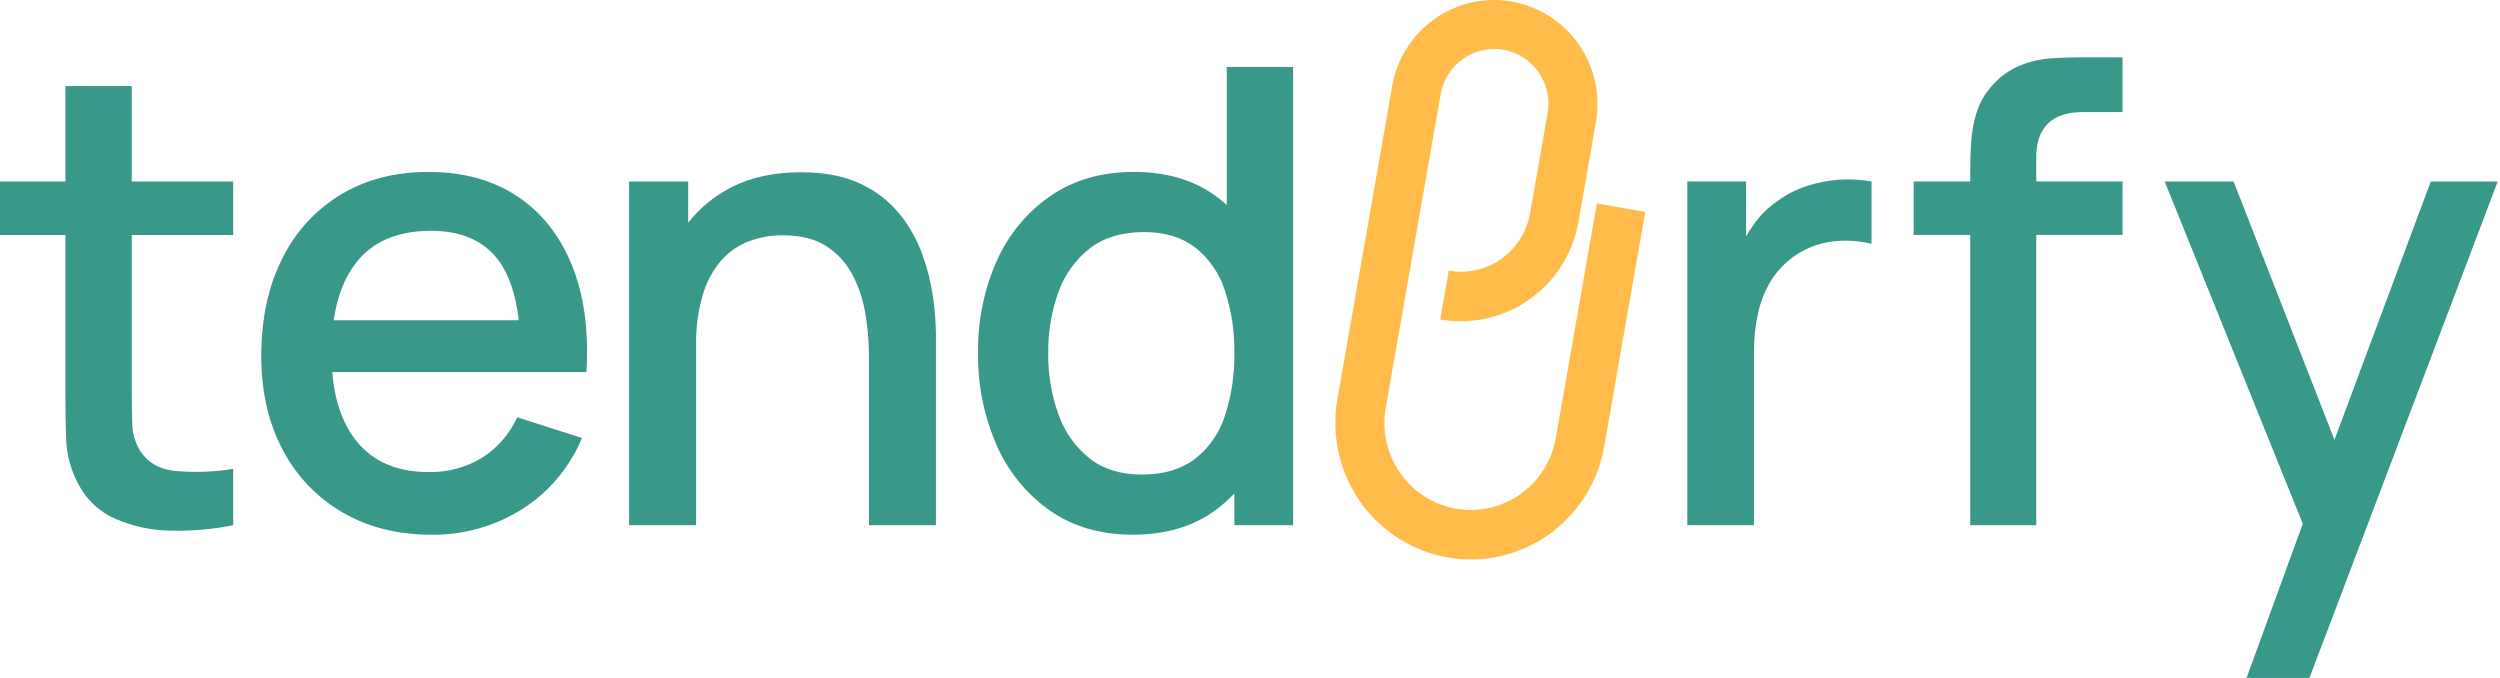
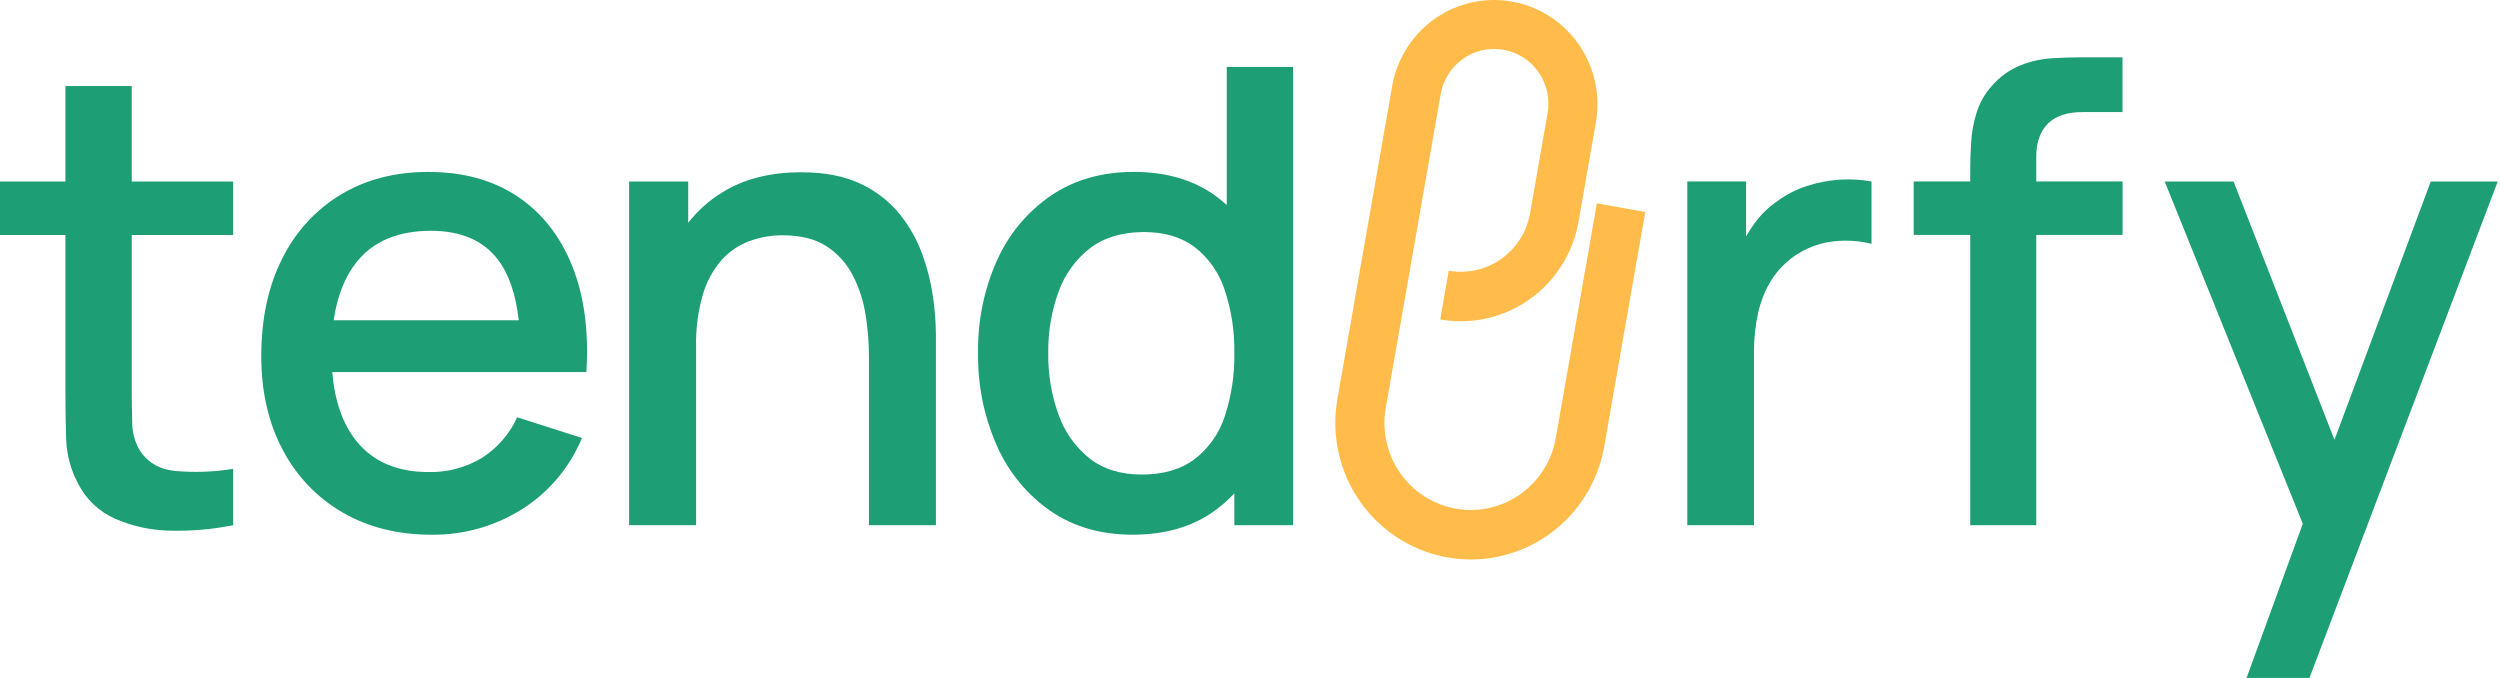
<svg xmlns="http://www.w3.org/2000/svg" width="118" height="32" viewBox="0 0 118 32" fill="none">
-   <path d="M6.218 4.061H3.087V8.567H0V11.091H3.087V18.406C3.087 19.287 3.1 20.076 3.124 20.772C3.155 21.489 3.346 22.19 3.684 22.822C4.054 23.557 4.665 24.141 5.413 24.475C6.237 24.838 7.124 25.032 8.023 25.046C9.024 25.073 10.024 24.987 11.006 24.79V22.131C10.096 22.277 9.172 22.31 8.255 22.229C7.474 22.144 6.905 21.791 6.547 21.17C6.347 20.796 6.242 20.378 6.241 19.953C6.226 19.472 6.219 18.906 6.219 18.256V11.091H11.006V8.567H6.218V4.061Z" fill="#38988A" />
-   <path d="M24.412 9.265C23.259 8.498 21.862 8.115 20.221 8.115C18.65 8.115 17.273 8.471 16.09 9.182C14.9 9.901 13.94 10.948 13.324 12.201C12.663 13.503 12.332 15.04 12.332 16.812C12.332 18.485 12.668 19.954 13.339 21.221C13.98 22.457 14.958 23.483 16.157 24.18C17.365 24.886 18.77 25.239 20.37 25.239C21.871 25.257 23.346 24.843 24.621 24.046C25.895 23.247 26.891 22.068 27.469 20.673L24.412 19.697C24.053 20.483 23.475 21.148 22.749 21.611C21.986 22.071 21.11 22.303 20.221 22.28C18.74 22.28 17.606 21.792 16.821 20.816C16.172 20.008 15.795 18.921 15.682 17.563H27.678C27.797 15.621 27.571 13.943 26.999 12.531C26.428 11.119 25.565 10.03 24.412 9.264M16.821 12.381C17.607 11.39 18.78 10.894 20.341 10.894C21.752 10.894 22.804 11.345 23.495 12.246C24.015 12.924 24.345 13.881 24.485 15.115H15.749C15.914 13.988 16.271 13.077 16.821 12.381" fill="#38988A" />
-   <path d="M43.534 12.007C43.283 11.312 42.917 10.664 42.453 10.091C41.953 9.484 41.323 8.999 40.611 8.672C39.855 8.311 38.92 8.131 37.807 8.131C36.355 8.131 35.117 8.447 34.094 9.078C33.476 9.456 32.931 9.943 32.483 10.515V8.567H29.694V24.79H32.856V16.348C32.837 15.52 32.946 14.694 33.176 13.899C33.35 13.301 33.65 12.748 34.056 12.277C34.413 11.878 34.861 11.571 35.361 11.384C35.867 11.197 36.403 11.103 36.942 11.106C37.797 11.106 38.49 11.281 39.023 11.632C39.548 11.975 39.975 12.452 40.26 13.014C40.557 13.595 40.759 14.222 40.857 14.868C40.959 15.512 41.012 16.162 41.014 16.814V24.79H44.175V15.777C44.169 15.194 44.124 14.612 44.041 14.035C43.944 13.343 43.774 12.663 43.534 12.007" fill="#38988A" />
-   <path d="M57.903 9.676C57.73 9.519 57.548 9.371 57.359 9.233C56.32 8.488 55.04 8.115 53.519 8.114C52.007 8.114 50.702 8.487 49.604 9.233C48.493 9.994 47.613 11.049 47.061 12.283C46.446 13.658 46.14 15.153 46.166 16.661C46.142 18.169 46.445 19.663 47.053 21.04C47.597 22.278 48.469 23.341 49.574 24.112C50.663 24.863 51.958 25.238 53.459 25.238C55 25.238 56.292 24.86 57.336 24.104C57.669 23.862 57.978 23.589 58.261 23.29V24.788H61.035V3.158H57.903V9.676ZM57.814 19.636C57.555 20.44 57.062 21.147 56.397 21.663C55.75 22.154 54.915 22.399 53.891 22.399C52.897 22.399 52.074 22.144 51.423 21.633C50.753 21.097 50.247 20.381 49.962 19.568C49.627 18.636 49.463 17.651 49.477 16.661C49.463 15.678 49.628 14.701 49.962 13.777C50.251 12.962 50.766 12.248 51.445 11.719C52.111 11.209 52.962 10.953 53.996 10.953C54.97 10.953 55.773 11.194 56.404 11.674C57.06 12.19 57.548 12.89 57.806 13.687C58.125 14.645 58.279 15.651 58.261 16.661C58.278 17.671 58.127 18.676 57.814 19.635" fill="#38988A" />
-   <path d="M86.815 8.483C86.29 8.518 85.771 8.619 85.272 8.783C84.783 8.942 84.322 9.178 83.907 9.482C83.479 9.772 83.106 10.136 82.803 10.556C82.662 10.751 82.532 10.954 82.415 11.165V8.565H79.641V24.788H82.788V16.602C82.785 15.988 82.85 15.376 82.982 14.777C83.103 14.221 83.318 13.69 83.616 13.207C83.943 12.699 84.38 12.272 84.894 11.957C85.408 11.642 85.985 11.448 86.584 11.389C87.17 11.326 87.763 11.366 88.336 11.51V8.565C87.834 8.474 87.323 8.447 86.815 8.482" fill="#38988A" />
-   <path d="M96.82 2.752C96.322 2.786 95.831 2.897 95.367 3.083C94.851 3.293 94.391 3.622 94.024 4.044C93.697 4.405 93.45 4.833 93.301 5.299C93.158 5.747 93.07 6.211 93.04 6.681C93.01 7.146 92.995 7.584 92.995 7.995V8.566H90.326V11.089H92.995V24.788H96.112V11.089H100.184V8.565H96.112V7.393C96.112 6.723 96.294 6.204 96.656 5.839C97.019 5.473 97.569 5.29 98.304 5.291H100.183V2.707H98.156C97.748 2.707 97.303 2.722 96.821 2.752" fill="#38988A" />
-   <path d="M114.732 8.567L110.187 20.76L105.425 8.567H102.174L108.692 24.72L106.037 32H109.005L117.893 8.567H114.732Z" fill="#38988A" />
+   <path d="M6.218 4.061H3.087V8.567H0V11.091H3.087V18.406C3.087 19.287 3.1 20.076 3.124 20.772C3.155 21.489 3.346 22.19 3.684 22.822C4.054 23.557 4.665 24.141 5.413 24.475C6.237 24.838 7.124 25.032 8.023 25.046C9.024 25.073 10.024 24.987 11.006 24.79V22.131C10.096 22.277 9.172 22.31 8.255 22.229C7.474 22.144 6.905 21.791 6.547 21.17C6.347 20.796 6.242 20.378 6.241 19.953C6.226 19.472 6.219 18.906 6.219 18.256V11.091H11.006V8.567H6.218V4.061Z" fill="#1D9E75" />
+   <path d="M24.412 9.265C23.259 8.498 21.862 8.115 20.221 8.115C18.65 8.115 17.273 8.471 16.09 9.182C14.9 9.901 13.94 10.948 13.324 12.201C12.663 13.503 12.332 15.04 12.332 16.812C12.332 18.485 12.668 19.954 13.339 21.221C13.98 22.457 14.958 23.483 16.157 24.18C17.365 24.886 18.77 25.239 20.37 25.239C21.871 25.257 23.346 24.843 24.621 24.046C25.895 23.247 26.891 22.068 27.469 20.673L24.412 19.697C24.053 20.483 23.475 21.148 22.749 21.611C21.986 22.071 21.11 22.303 20.221 22.28C18.74 22.28 17.606 21.792 16.821 20.816C16.172 20.008 15.795 18.921 15.682 17.563H27.678C27.797 15.621 27.571 13.943 26.999 12.531C26.428 11.119 25.565 10.03 24.412 9.264M16.821 12.381C17.607 11.39 18.78 10.894 20.341 10.894C21.752 10.894 22.804 11.345 23.495 12.246C24.015 12.924 24.345 13.881 24.485 15.115H15.749C15.914 13.988 16.271 13.077 16.821 12.381" fill="#1D9E75" />
+   <path d="M43.534 12.007C43.283 11.312 42.917 10.664 42.453 10.091C41.953 9.484 41.323 8.999 40.611 8.672C39.855 8.311 38.92 8.131 37.807 8.131C36.355 8.131 35.117 8.447 34.094 9.078C33.476 9.456 32.931 9.943 32.483 10.515V8.567H29.694V24.79H32.856V16.348C32.837 15.52 32.946 14.694 33.176 13.899C33.35 13.301 33.65 12.748 34.056 12.277C34.413 11.878 34.861 11.571 35.361 11.384C35.867 11.197 36.403 11.103 36.942 11.106C37.797 11.106 38.49 11.281 39.023 11.632C39.548 11.975 39.975 12.452 40.26 13.014C40.557 13.595 40.759 14.222 40.857 14.868C40.959 15.512 41.012 16.162 41.014 16.814V24.79H44.175V15.777C44.169 15.194 44.124 14.612 44.041 14.035C43.944 13.343 43.774 12.663 43.534 12.007" fill="#1D9E75" />
+   <path d="M57.903 9.676C57.73 9.519 57.548 9.371 57.359 9.233C56.32 8.488 55.04 8.115 53.519 8.114C52.007 8.114 50.702 8.487 49.604 9.233C48.493 9.994 47.613 11.049 47.061 12.283C46.446 13.658 46.14 15.153 46.166 16.661C46.142 18.169 46.445 19.663 47.053 21.04C47.597 22.278 48.469 23.341 49.574 24.112C50.663 24.863 51.958 25.238 53.459 25.238C55 25.238 56.292 24.86 57.336 24.104C57.669 23.862 57.978 23.589 58.261 23.29V24.788H61.035V3.158H57.903V9.676ZM57.814 19.636C57.555 20.44 57.062 21.147 56.397 21.663C55.75 22.154 54.915 22.399 53.891 22.399C52.897 22.399 52.074 22.144 51.423 21.633C50.753 21.097 50.247 20.381 49.962 19.568C49.627 18.636 49.463 17.651 49.477 16.661C49.463 15.678 49.628 14.701 49.962 13.777C50.251 12.962 50.766 12.248 51.445 11.719C52.111 11.209 52.962 10.953 53.996 10.953C54.97 10.953 55.773 11.194 56.404 11.674C57.06 12.19 57.548 12.89 57.806 13.687C58.125 14.645 58.279 15.651 58.261 16.661C58.278 17.671 58.127 18.676 57.814 19.635" fill="#1D9E75" />
+   <path d="M86.815 8.483C86.29 8.518 85.771 8.619 85.272 8.783C84.783 8.942 84.322 9.178 83.907 9.482C83.479 9.772 83.106 10.136 82.803 10.556C82.662 10.751 82.532 10.954 82.415 11.165V8.565H79.641V24.788H82.788V16.602C82.785 15.988 82.85 15.376 82.982 14.777C83.103 14.221 83.318 13.69 83.616 13.207C83.943 12.699 84.38 12.272 84.894 11.957C85.408 11.642 85.985 11.448 86.584 11.389C87.17 11.326 87.763 11.366 88.336 11.51V8.565C87.834 8.474 87.323 8.447 86.815 8.482" fill="#1D9E75" />
+   <path d="M96.82 2.752C96.322 2.786 95.831 2.897 95.367 3.083C94.851 3.293 94.391 3.622 94.024 4.044C93.697 4.405 93.45 4.833 93.301 5.299C93.158 5.747 93.07 6.211 93.04 6.681C93.01 7.146 92.995 7.584 92.995 7.995V8.566H90.326V11.089H92.995V24.788H96.112V11.089H100.184V8.565H96.112V7.393C96.112 6.723 96.294 6.204 96.656 5.839C97.019 5.473 97.569 5.29 98.304 5.291H100.183V2.707H98.156C97.748 2.707 97.303 2.722 96.821 2.752" fill="#1D9E75" />
+   <path d="M114.732 8.567L110.187 20.76L105.425 8.567H102.174L108.692 24.72L106.037 32H109.005L117.893 8.567H114.732Z" fill="#1D9E75" />
  <path d="M69.433 26.408C68.498 26.409 67.575 26.203 66.728 25.806C65.88 25.409 65.13 24.829 64.528 24.109C63.927 23.389 63.489 22.544 63.246 21.635C63.004 20.726 62.961 19.775 63.122 18.848L65.71 4.064C65.935 2.779 66.657 1.637 67.718 0.889C68.779 0.141 70.091 -0.152 71.367 0.075C72.642 0.301 73.776 1.029 74.518 2.097C75.261 3.165 75.552 4.487 75.327 5.772L74.504 10.475C74.243 11.957 73.409 13.274 72.185 14.136C70.962 15 69.448 15.338 67.977 15.079L68.379 12.777C69.245 12.93 70.135 12.731 70.855 12.223C71.575 11.715 72.065 10.941 72.219 10.069L73.042 5.366C73.105 5.031 73.1 4.686 73.029 4.352C72.959 4.019 72.823 3.703 72.63 3.422C72.437 3.142 72.191 2.902 71.906 2.718C71.621 2.534 71.302 2.409 70.968 2.35C70.635 2.291 70.293 2.299 69.962 2.373C69.632 2.448 69.319 2.588 69.043 2.785C68.766 2.982 68.531 3.233 68.352 3.522C68.172 3.811 68.051 4.133 67.996 4.47L65.407 19.254C65.314 19.785 65.326 20.329 65.442 20.855C65.558 21.381 65.775 21.879 66.082 22.32C66.389 22.762 66.779 23.138 67.231 23.427C67.682 23.717 68.185 23.914 68.712 24.008C69.239 24.101 69.779 24.09 70.302 23.973C70.824 23.856 71.318 23.637 71.757 23.328C72.195 23.019 72.569 22.626 72.856 22.171C73.144 21.717 73.339 21.21 73.432 20.679L75.372 9.599L77.656 10.005L75.717 21.085C75.456 22.574 74.683 23.923 73.535 24.896C72.386 25.869 70.934 26.405 69.433 26.409" fill="#FFBC4A" />
</svg>
